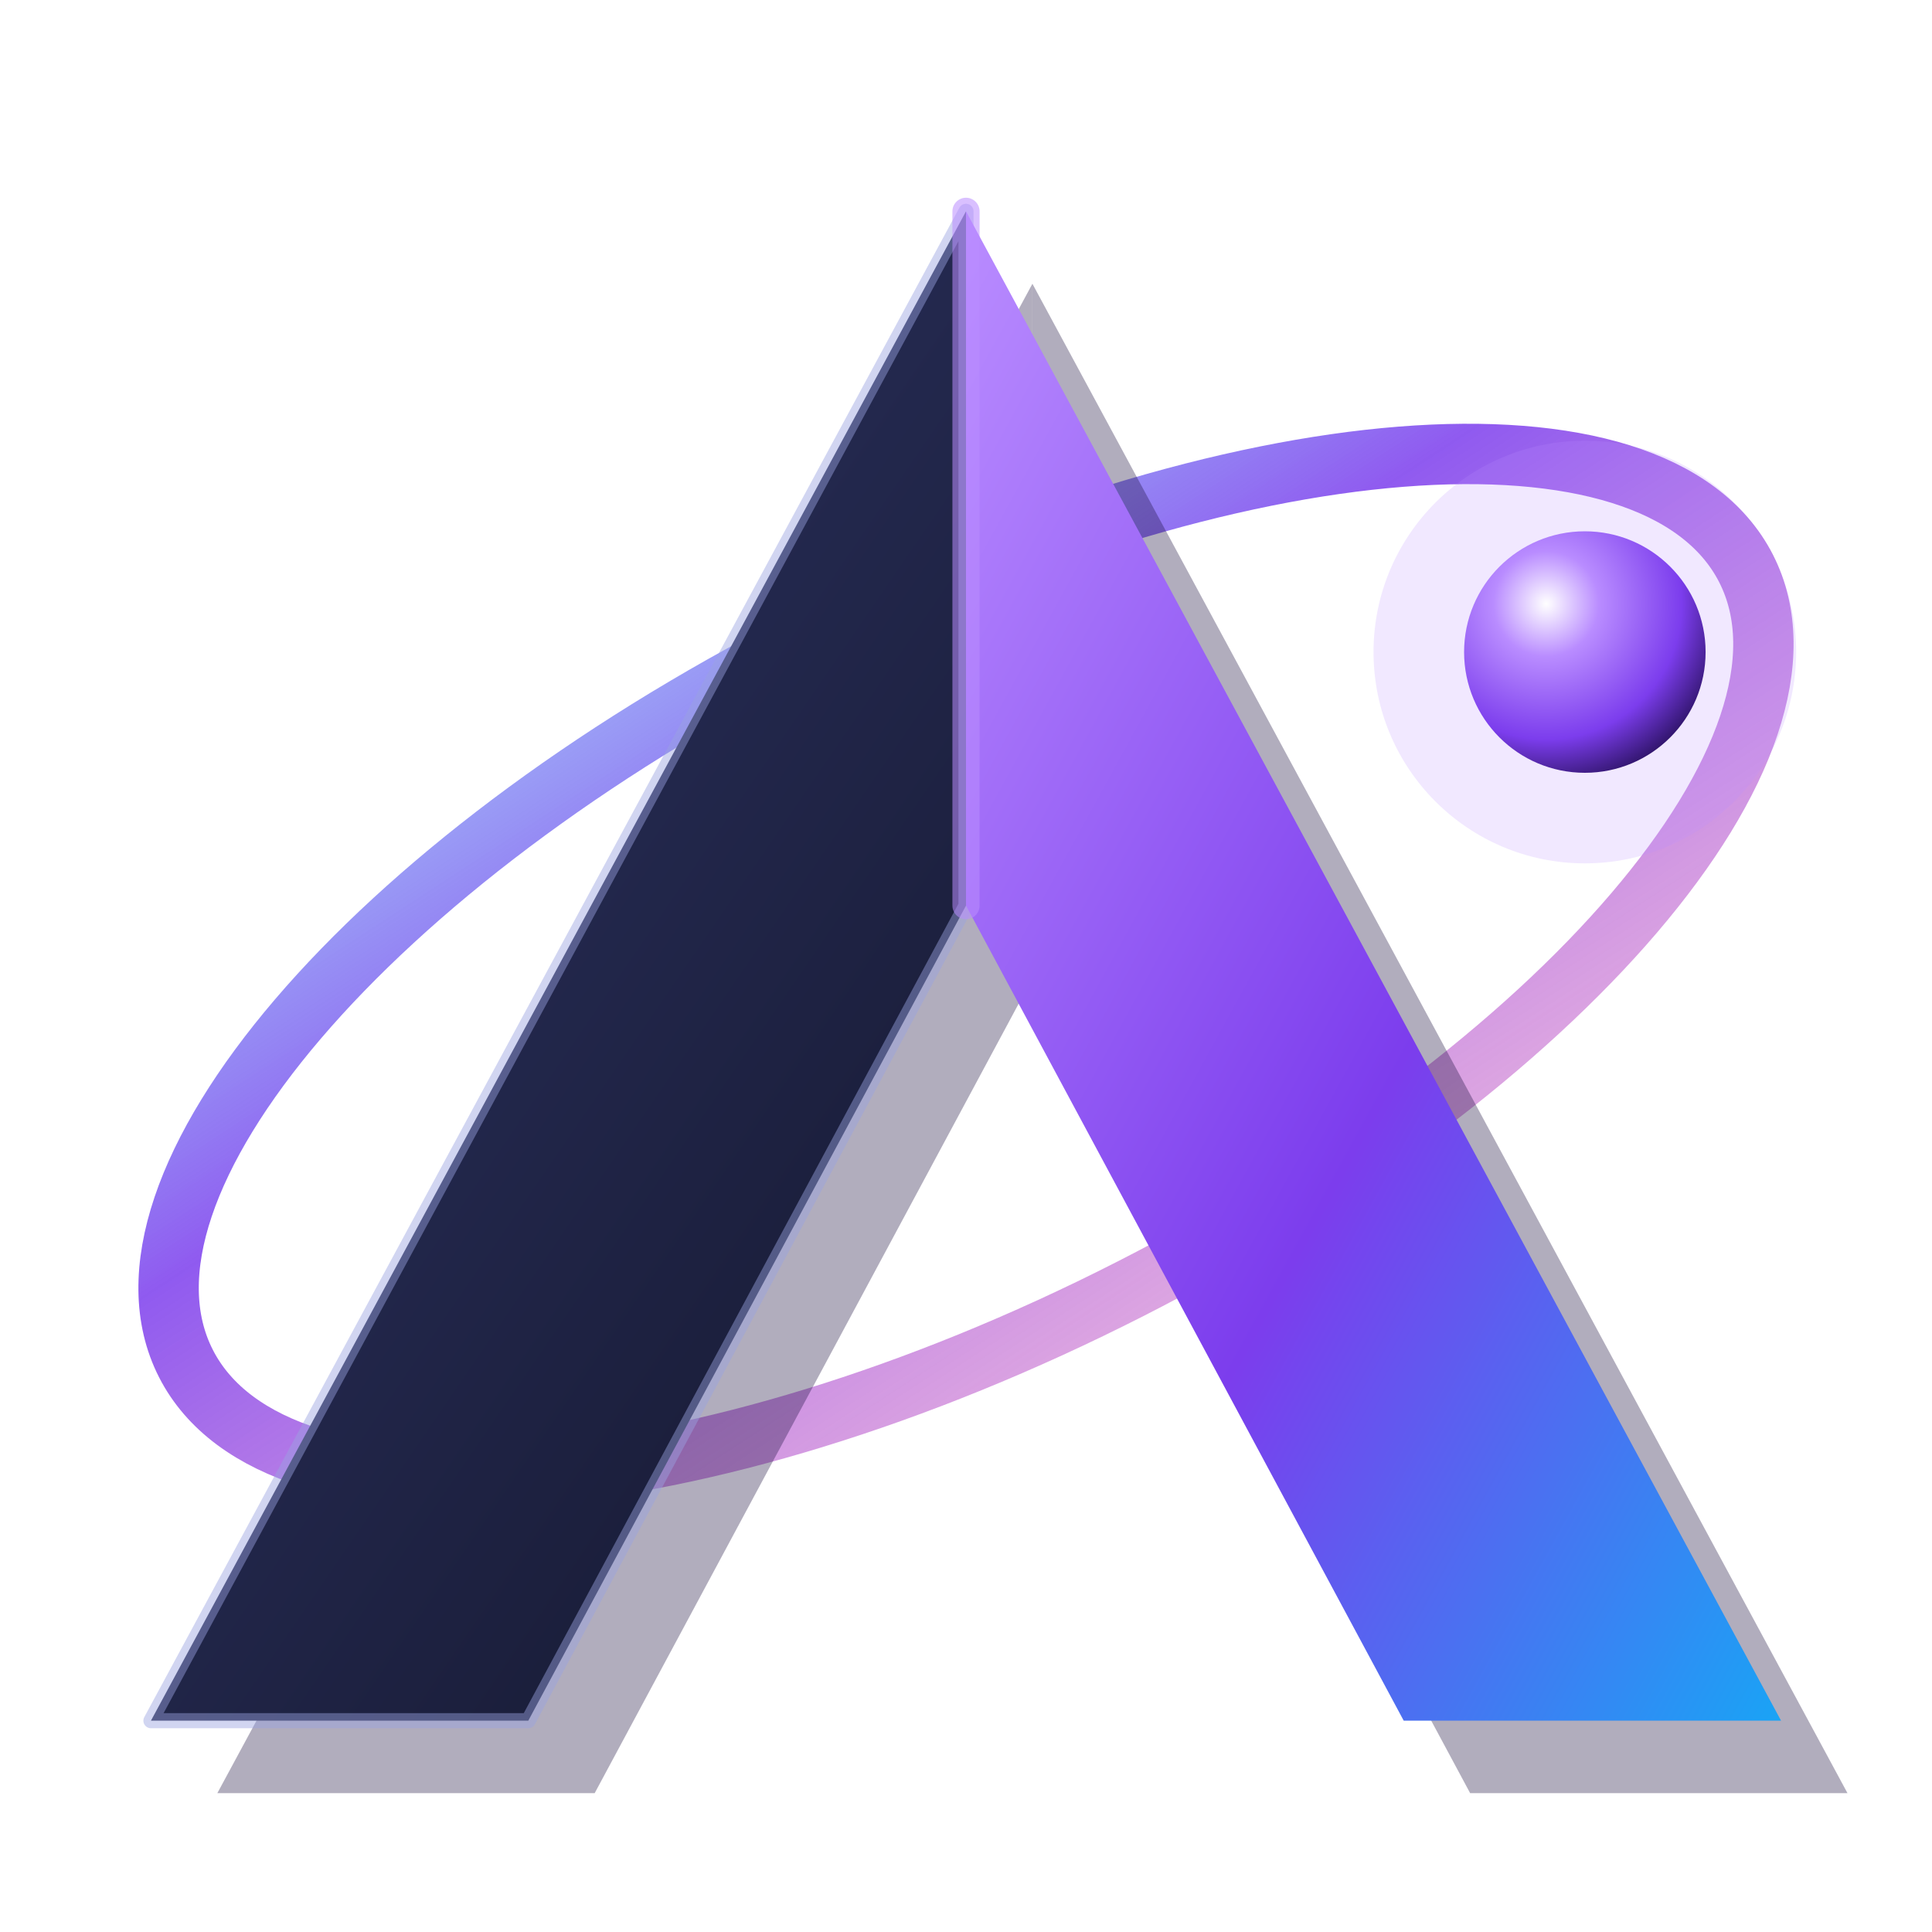
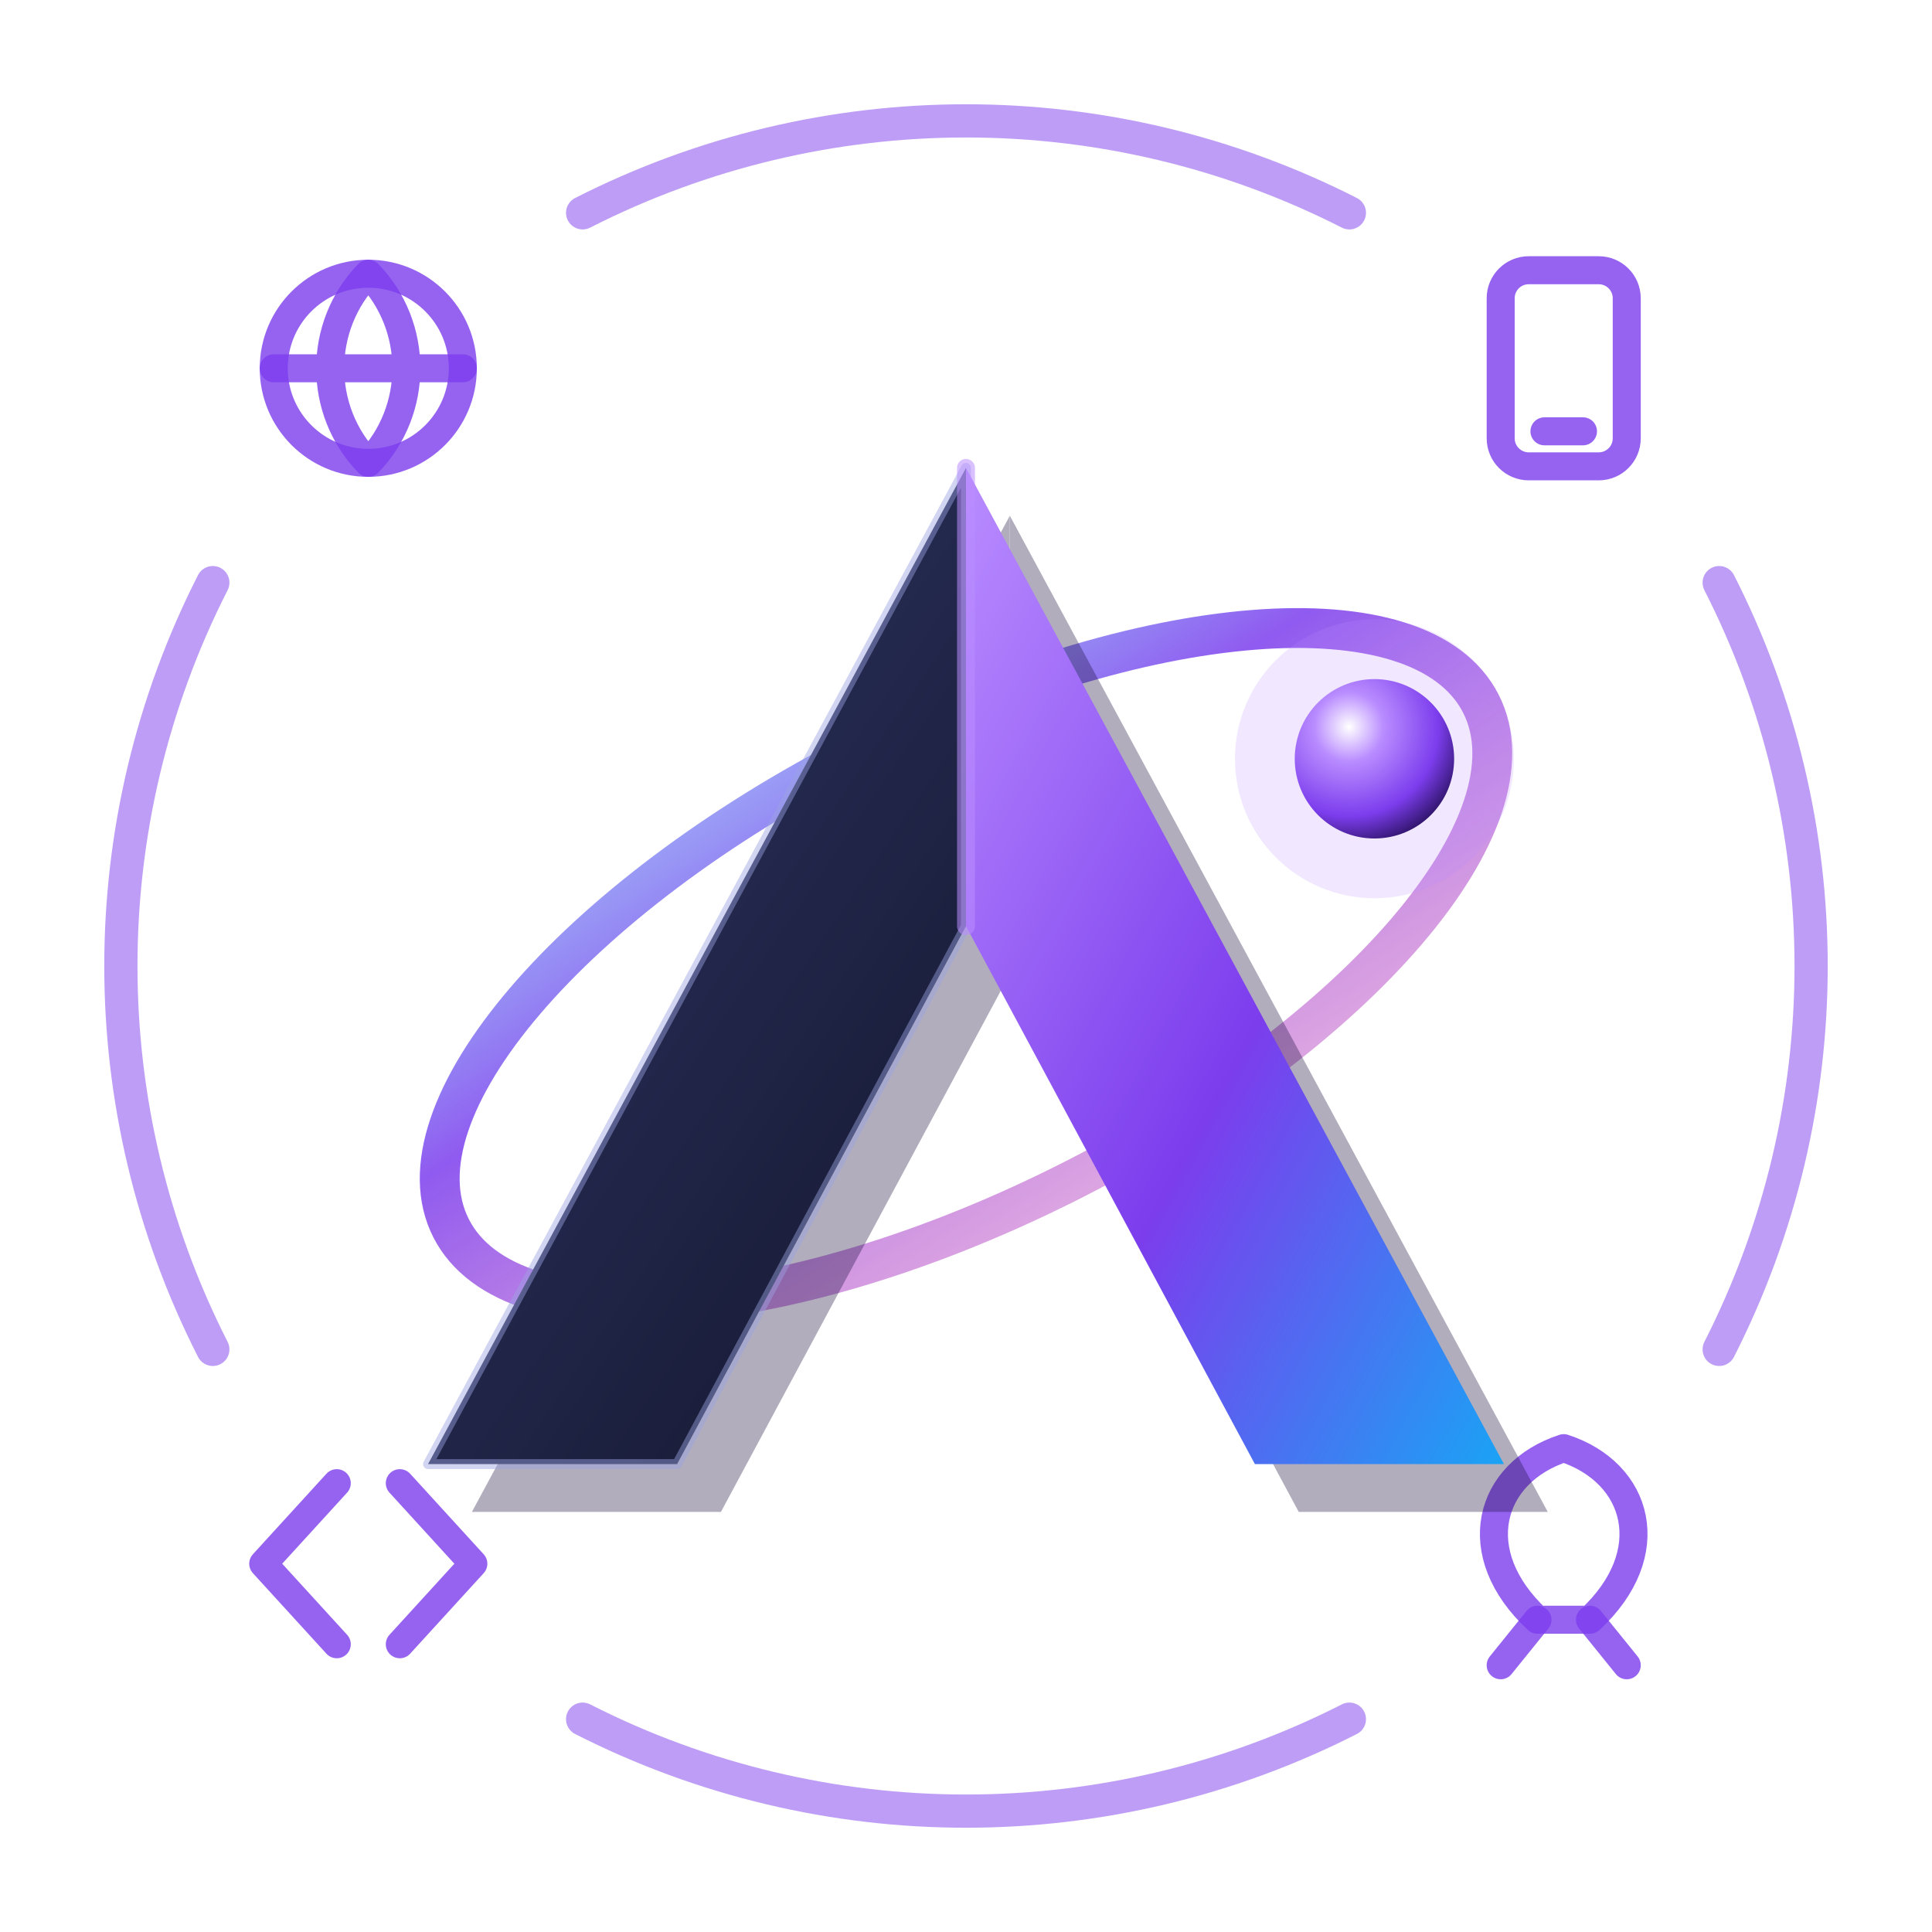
<svg xmlns="http://www.w3.org/2000/svg" viewBox="0 0 64 64" width="512" height="512" role="img" aria-label="Avyron">
  <defs>
    <linearGradient id="face-light" x1="0" y1="0" x2="1" y2="1">
      <stop offset="0%" stop-color="#b98cff" />
      <stop offset="55%" stop-color="#7c3ded" />
      <stop offset="100%" stop-color="#1aa3f5" />
    </linearGradient>
    <linearGradient id="face-dark" x1="0" y1="0" x2="0.8" y2="1">
      <stop offset="0%" stop-color="#2f3668" />
      <stop offset="100%" stop-color="#171a33" />
    </linearGradient>
    <linearGradient id="orbit" x1="0" y1="0" x2="1" y2="1">
      <stop offset="0%" stop-color="#1aa3f5" stop-opacity="0.15" />
      <stop offset="40%" stop-color="#7c3ded" stop-opacity="0.85" />
      <stop offset="100%" stop-color="#f062a6" stop-opacity="0.25" />
    </linearGradient>
    <radialGradient id="sphere" cx="0.34" cy="0.3" r="0.78">
      <stop offset="0%" stop-color="#ffffff" />
      <stop offset="28%" stop-color="#b98cff" />
      <stop offset="72%" stop-color="#7c3ded" />
      <stop offset="100%" stop-color="#2a1160" />
    </radialGradient>
  </defs>
-   <path d="M 57.84 18.83 A 29 12 -27 1 0 6.16 45.17 A 29 12 -27 1 0 57.84 18.83" fill="none" stroke="url(#orbit)" stroke-width="2" stroke-linecap="round" />
-   <g transform="translate(2.2 2.4)" opacity="0.34">
-     <path d="M32 7 L5 57 L17.5 57 L32 30 Z" fill="#1b0f3d" />
-     <path d="M32 7 L59 57 L46.5 57 L32 30 Z" fill="#1b0f3d" />
+   <g stroke="#7c3ded" fill="none">
+     <g stroke-width="1.1" stroke-opacity="0.5" stroke-linecap="round">
+       <path d="M 19.3 7.05 A 28 28 0 0 1 44.7 7.05" />
+       <path d="M 56.95 19.3 A 28 28 0 0 1 56.95 44.7" />
+       <path d="M 44.7 56.95 A 28 28 0 0 1 19.3 56.95" />
+       <path d="M 7.05 44.7 A 28 28 0 0 1 7.05 19.3" />
+     </g>
+     <g stroke-width="1.6" stroke-opacity="0.8" stroke-linecap="round" stroke-linejoin="round">
+       <g transform="translate(12.2 12.2) scale(0.58)">
+         <circle cx="0" cy="0" r="5.4" />
+         <path d="M-5.4 0 H5.4 M0 -5.4 C2.9 -2.4 2.9 2.4 0 5.4 C-2.9 2.4 -2.9 -2.4 0 -5.4" />
+       </g>
+       <g transform="translate(51.8 12.2) scale(0.58)">
+         <rect x="-3.6" y="-5.6" width="7.2" height="11.2" rx="1.6" />
+         <path d="M-1.1 3.6 H1.1" />
+       </g>
+       <g transform="translate(12.2 51.8) scale(0.58)">
+         <path d="M-1.8 -4.6 L-6 0 L-1.8 4.6 M1.8 -4.6 L6 0 L1.8 4.6" />
+       </g>
+       <g transform="translate(51.8 51.8) scale(0.58)">
+         <path d="M-1.5 3.2 C-5.6 -0.6 -4.3 -5.2 0 -6.6 C4.3 -5.2 5.6 -0.6 1.5 3.2 Z" />
+         <path d="M-1.5 3.2 L-3.6 5.8 M1.5 3.2 L3.6 5.8" />
+       </g>
+     </g>
  </g>
-   <path d="M32 7 L5 57 L17.5 57 L32 30 Z" fill="url(#face-dark)" stroke="#9aa3e0" stroke-opacity="0.45" stroke-width="0.5" stroke-linejoin="round" />
-   <path d="M32 7 L59 57 L46.5 57 L32 30 Z" fill="url(#face-light)" />
-   <path d="M32 7 L32 30" stroke="#b98cff" stroke-width="0.9" stroke-opacity="0.55" stroke-linecap="round" />
-   <g transform="translate(52.5 21.6)">
-     <circle r="7" fill="#b98cff" opacity="0.2" />
-     <circle r="4" fill="url(#sphere)" />
+   <g transform="translate(32 32) scale(0.66) translate(-32 -32)">
+     <path d="M 57.84 18.83 A 29 12 -27 1 0 6.16 45.17 A 29 12 -27 1 0 57.84 18.83" fill="none" stroke="url(#orbit)" stroke-width="2" stroke-linecap="round" />
+     <g transform="translate(2.2 2.4)" opacity="0.34">
+       <path d="M32 7 L5 57 L17.5 57 L32 30 Z" fill="#1b0f3d" />
+       <path d="M32 7 L59 57 L46.5 57 L32 30 Z" fill="#1b0f3d" />
+     </g>
+     <path d="M32 7 L5 57 L17.5 57 L32 30 Z" fill="url(#face-dark)" stroke="#9aa3e0" stroke-opacity="0.45" stroke-width="0.5" stroke-linejoin="round" />
+     <path d="M32 7 L59 57 L46.5 57 L32 30 Z" fill="url(#face-light)" />
+     <path d="M32 7 L32 30" stroke="#b98cff" stroke-width="0.9" stroke-opacity="0.55" stroke-linecap="round" />
+     <g transform="translate(52.5 21.6)">
+       <circle r="7" fill="#b98cff" opacity="0.2" />
+       <circle r="4" fill="url(#sphere)" />
+     </g>
  </g>
</svg>
